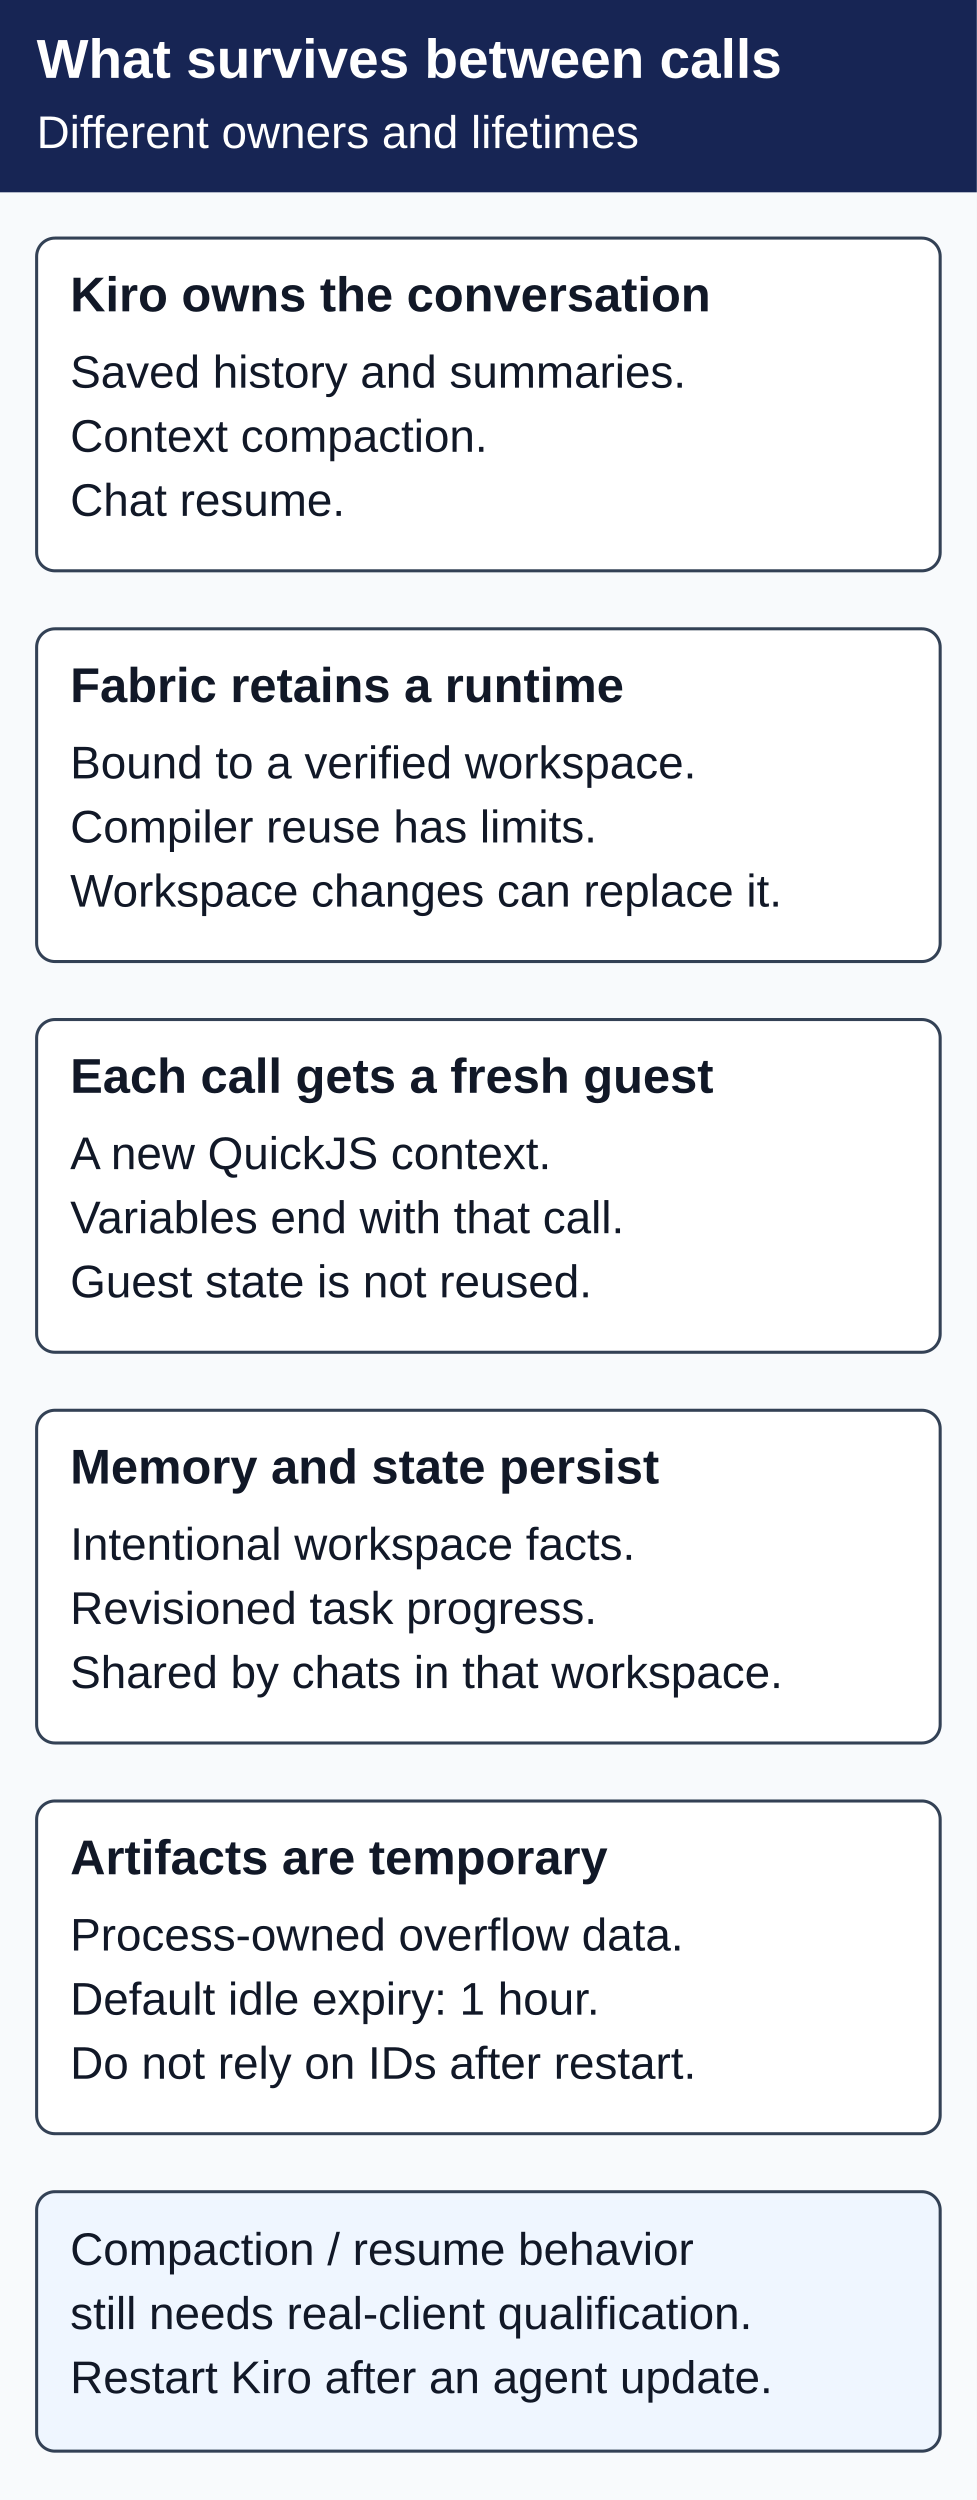
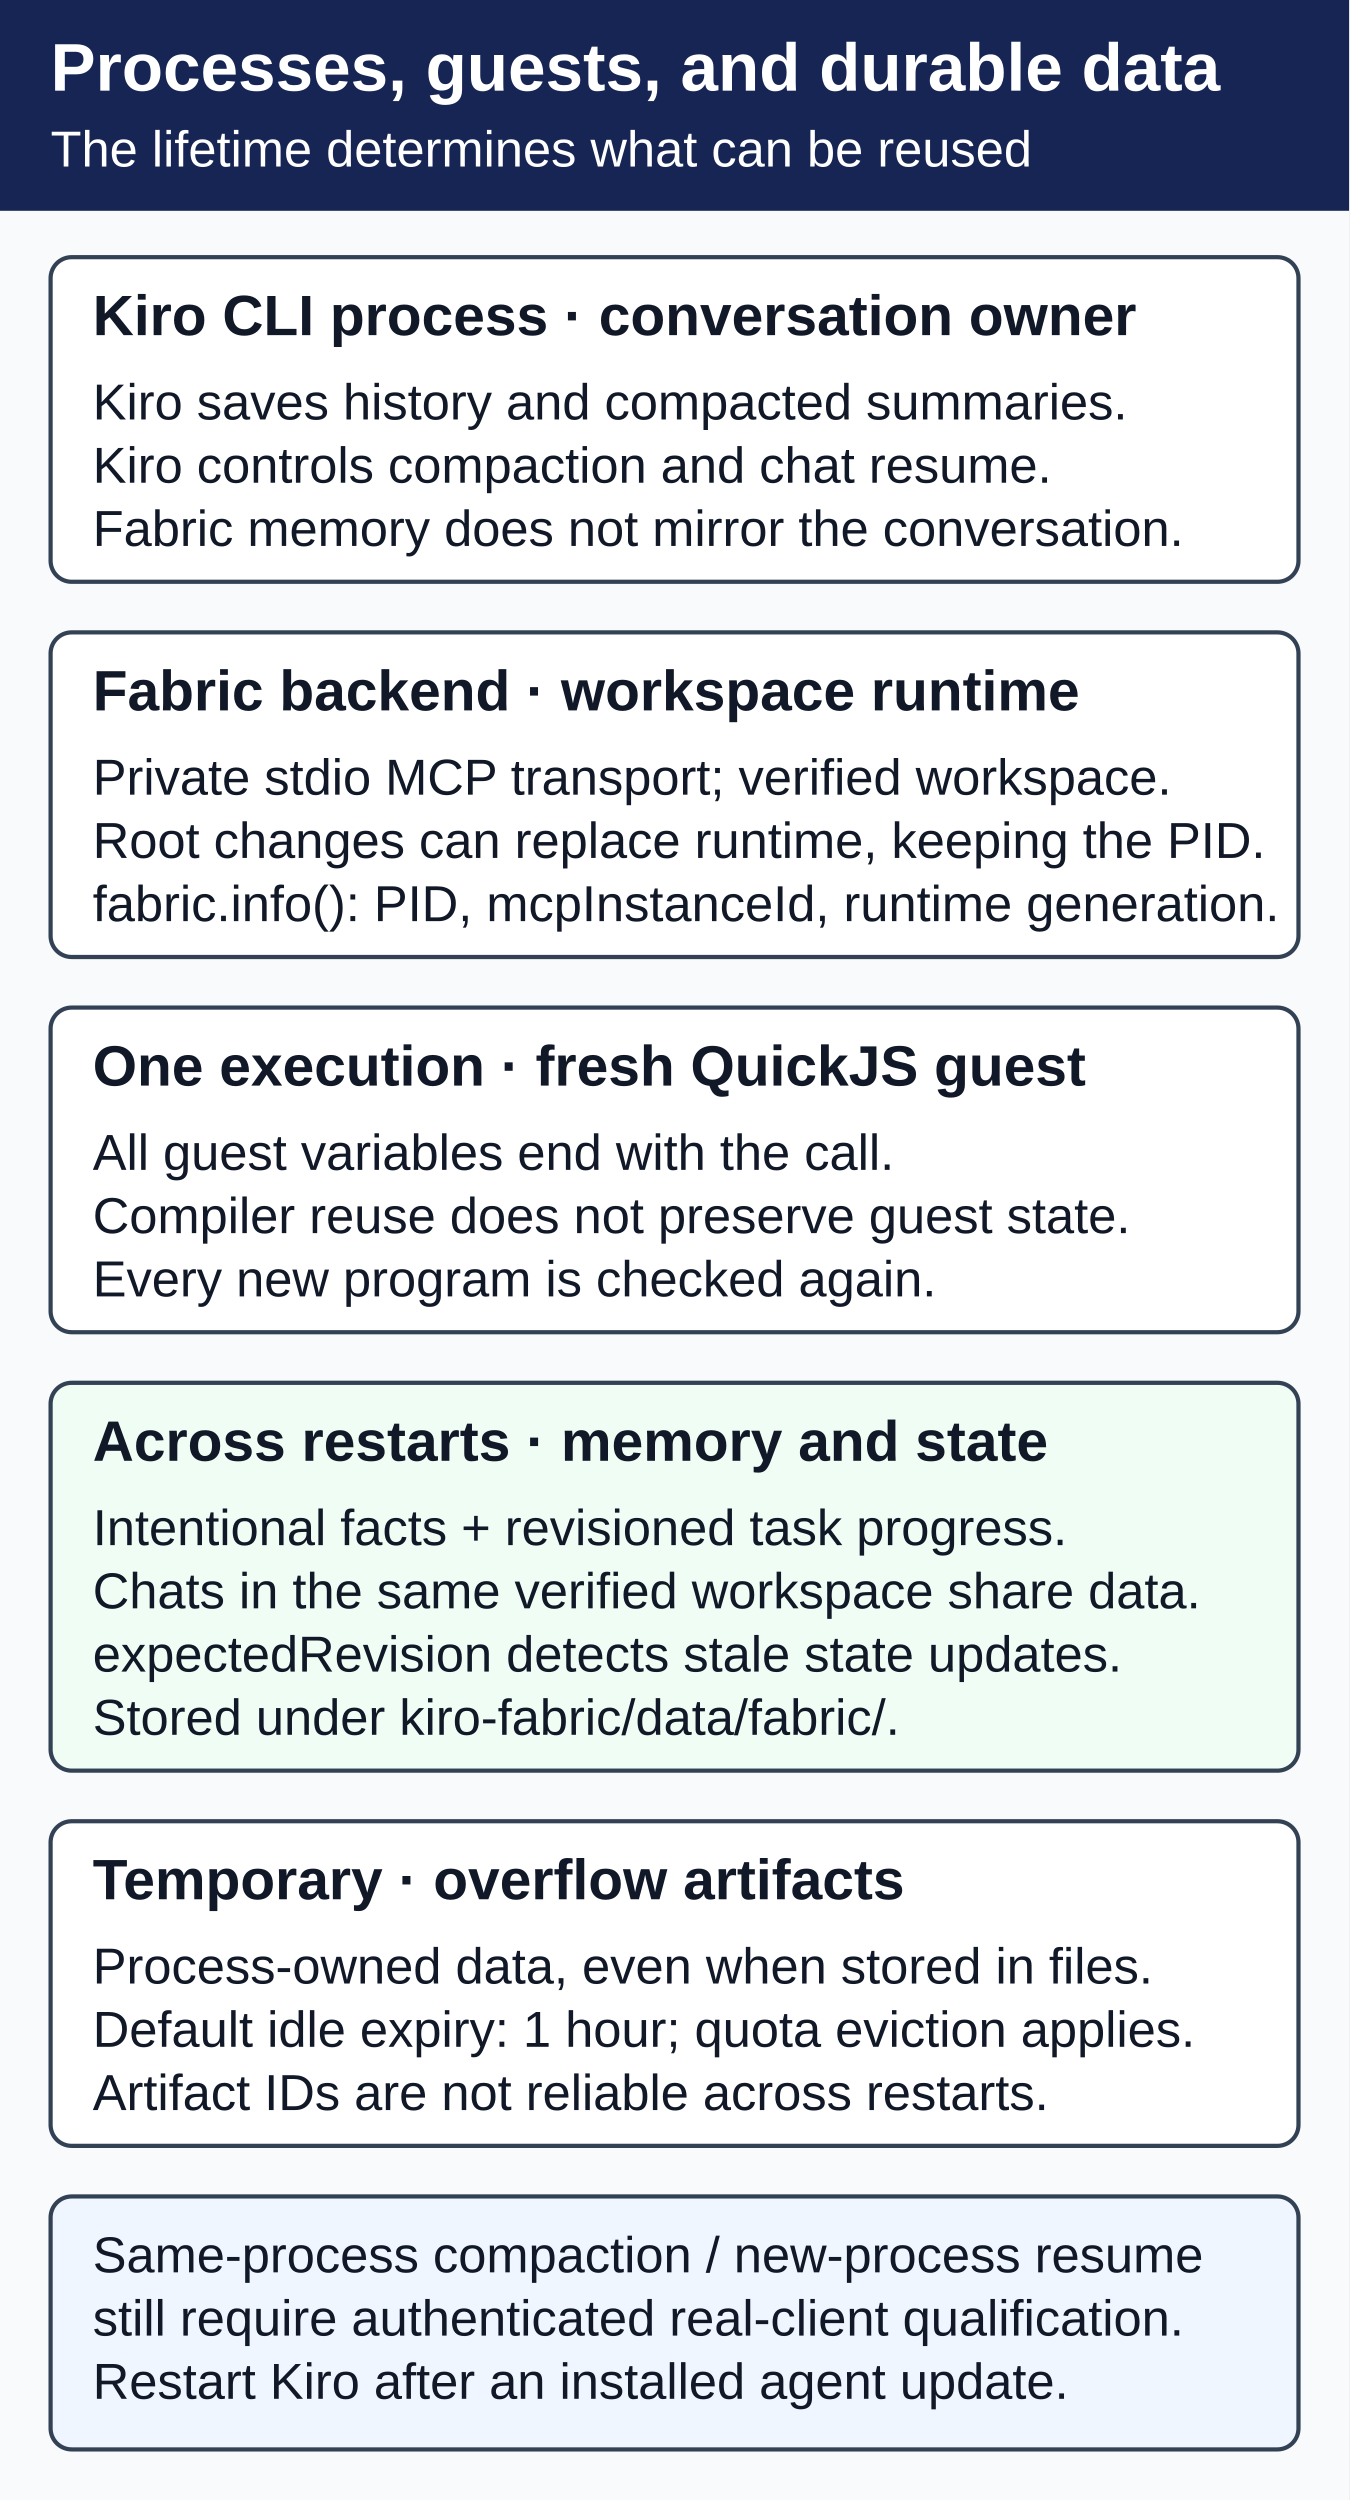
- <svg xmlns="http://www.w3.org/2000/svg" width="640" height="1638" viewBox="0 0 640 1638" role="img" aria-labelledby="title desc">
+ <svg xmlns="http://www.w3.org/2000/svg" width="640" height="1186" viewBox="0 0 640 1186" role="img" aria-labelledby="title desc">
  <defs>
    <marker id="arrow" viewBox="0 0 10 10" refX="9" refY="5" markerWidth="4" markerHeight="4" orient="auto">
      <path d="M0 0 10 5 0 10Z" fill="#334155" />
    </marker>
  </defs>
  <style>
text { font-family:Arial,Helvetica,sans-serif; fill:#111827; }
- .title { font-size:36px; font-weight:700; fill:#ffffff; }
- .subtitle { font-size:30px; fill:#ffffff; }
- .label { font-size:32px; font-weight:700; }
- .body { font-size:30px; }
- .arrow { stroke:#334155; stroke-width:4; fill:none; marker-end:url(#arrow); }
+ .title { font-size:32px; font-weight:700; fill:#ffffff; }
+ .subtitle { font-size:24px; fill:#ffffff; }
+ .label { font-size:27px; font-weight:700; }
+ .body { font-size:24px; }
+ .arrow { stroke:#334155; stroke-width:3; fill:none; marker-end:url(#arrow); }
+ .connector { stroke:#334155; stroke-width:3; fill:none; }
</style>
-   <rect width="640" height="1638" fill="#f8fafc" />
-   <rect width="640" height="126" fill="#172554" />
-   <text x="24" y="51" class="title">What survives between calls</text>
-   <text x="24" y="97" class="subtitle">Different owners and lifetimes</text>
+   <rect width="640" height="1186" fill="#f8fafc" />
+   <rect width="640" height="100" fill="#172554" />
+   <text x="24" y="43" class="title">Processes, guests, and durable data</text>
+   <text x="24" y="79" class="subtitle">The lifetime determines what can be reused</text>
  <g data-card="true">
-     <rect x="24" y="156" width="592" height="218" rx="12" fill="#ffffff" stroke="#334155" stroke-width="2" />
-     <text x="46" y="204" class="label">Kiro owns the conversation</text>
-     <text x="46" y="254" class="body">Saved history and summaries.</text>
-     <text x="46" y="296" class="body">Context compaction.</text>
-     <text x="46" y="338" class="body">Chat resume.</text>
+     <rect x="24" y="122" width="592" height="154" rx="10" fill="#ffffff" stroke="#334155" stroke-width="2" />
+     <text x="44" y="159" class="label">Kiro CLI process · conversation owner</text>
+     <text x="44" y="199" class="body">Kiro saves history and compacted summaries.</text>
+     <text x="44" y="229" class="body">Kiro controls compaction and chat resume.</text>
+     <text x="44" y="259" class="body">Fabric memory does not mirror the conversation.</text>
  </g>
  <g data-card="true">
-     <rect x="24" y="412" width="592" height="218" rx="12" fill="#ffffff" stroke="#334155" stroke-width="2" />
-     <text x="46" y="460" class="label">Fabric retains a runtime</text>
-     <text x="46" y="510" class="body">Bound to a verified workspace.</text>
-     <text x="46" y="552" class="body">Compiler reuse has limits.</text>
-     <text x="46" y="594" class="body">Workspace changes can replace it.</text>
+     <rect x="24" y="300" width="592" height="154" rx="10" fill="#ffffff" stroke="#334155" stroke-width="2" />
+     <text x="44" y="337" class="label">Fabric backend · workspace runtime</text>
+     <text x="44" y="377" class="body">Private stdio MCP transport; verified workspace.</text>
+     <text x="44" y="407" class="body">Root changes can replace runtime, keeping the PID.</text>
+     <text x="44" y="437" class="body">fabric.info(): PID, mcpInstanceId, runtime generation.</text>
  </g>
  <g data-card="true">
-     <rect x="24" y="668" width="592" height="218" rx="12" fill="#ffffff" stroke="#334155" stroke-width="2" />
-     <text x="46" y="716" class="label">Each call gets a fresh guest</text>
-     <text x="46" y="766" class="body">A new QuickJS context.</text>
-     <text x="46" y="808" class="body">Variables end with that call.</text>
-     <text x="46" y="850" class="body">Guest state is not reused.</text>
+     <rect x="24" y="478" width="592" height="154" rx="10" fill="#ffffff" stroke="#334155" stroke-width="2" />
+     <text x="44" y="515" class="label">One execution · fresh QuickJS guest</text>
+     <text x="44" y="555" class="body">All guest variables end with the call.</text>
+     <text x="44" y="585" class="body">Compiler reuse does not preserve guest state.</text>
+     <text x="44" y="615" class="body">Every new program is checked again.</text>
  </g>
  <g data-card="true">
-     <rect x="24" y="924" width="592" height="218" rx="12" fill="#ffffff" stroke="#334155" stroke-width="2" />
-     <text x="46" y="972" class="label">Memory and state persist</text>
-     <text x="46" y="1022" class="body">Intentional workspace facts.</text>
-     <text x="46" y="1064" class="body">Revisioned task progress.</text>
-     <text x="46" y="1106" class="body">Shared by chats in that workspace.</text>
+     <rect x="24" y="656" width="592" height="184" rx="10" fill="#f0fdf4" stroke="#334155" stroke-width="2" />
+     <text x="44" y="693" class="label">Across restarts · memory and state</text>
+     <text x="44" y="733" class="body">Intentional facts + revisioned task progress.</text>
+     <text x="44" y="763" class="body">Chats in the same verified workspace share data.</text>
+     <text x="44" y="793" class="body">expectedRevision detects stale state updates.</text>
+     <text x="44" y="823" class="body">Stored under kiro-fabric/data/fabric/.</text>
  </g>
  <g data-card="true">
-     <rect x="24" y="1180" width="592" height="218" rx="12" fill="#ffffff" stroke="#334155" stroke-width="2" />
-     <text x="46" y="1228" class="label">Artifacts are temporary</text>
-     <text x="46" y="1278" class="body">Process-owned overflow data.</text>
-     <text x="46" y="1320" class="body">Default idle expiry: 1 hour.</text>
-     <text x="46" y="1362" class="body">Do not rely on IDs after restart.</text>
+     <rect x="24" y="864" width="592" height="154" rx="10" fill="#ffffff" stroke="#334155" stroke-width="2" />
+     <text x="44" y="901" class="label">Temporary · overflow artifacts</text>
+     <text x="44" y="941" class="body">Process-owned data, even when stored in files.</text>
+     <text x="44" y="971" class="body">Default idle expiry: 1 hour; quota eviction applies.</text>
+     <text x="44" y="1001" class="body">Artifact IDs are not reliable across restarts.</text>
  </g>
  <g data-card="true">
-     <rect x="24" y="1436" width="592" height="170" rx="12" fill="#eff6ff" stroke="#334155" stroke-width="2" />
-     <text x="46" y="1484" class="body">Compaction / resume behavior</text>
-     <text x="46" y="1526" class="body">still needs real-client qualification.</text>
-     <text x="46" y="1568" class="body">Restart Kiro after an agent update.</text>
+     <rect x="24" y="1042" width="592" height="120" rx="10" fill="#eff6ff" stroke="#334155" stroke-width="2" />
+     <text x="44" y="1078" class="body">Same-process compaction / new-process resume</text>
+     <text x="44" y="1108" class="body">still require authenticated real-client qualification.</text>
+     <text x="44" y="1138" class="body">Restart Kiro after an installed agent update.</text>
  </g>
</svg>
